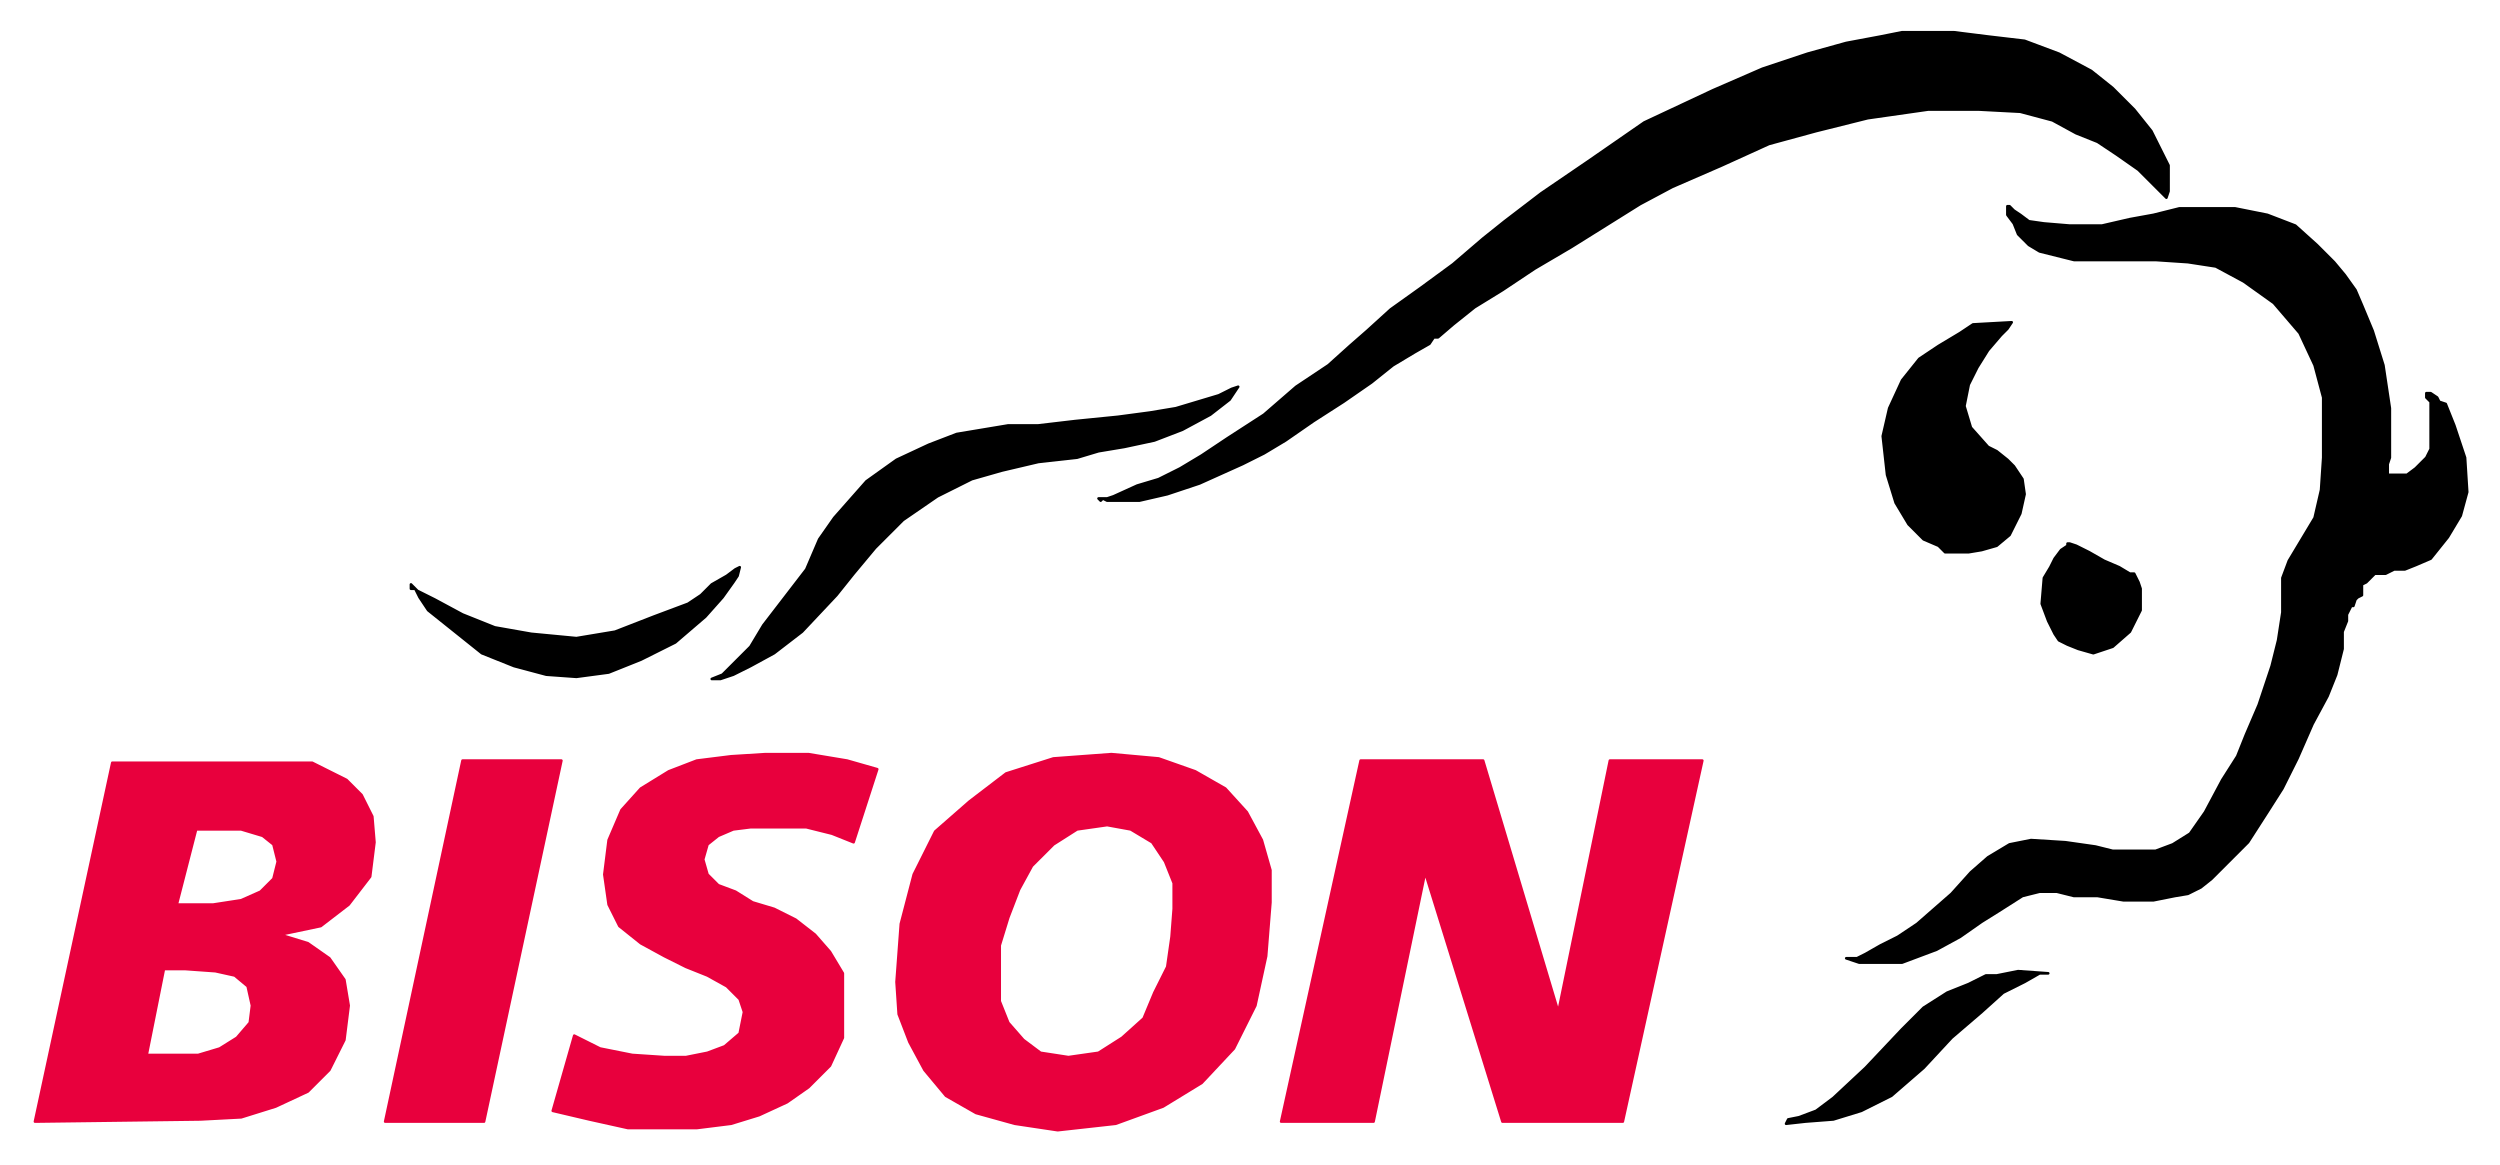
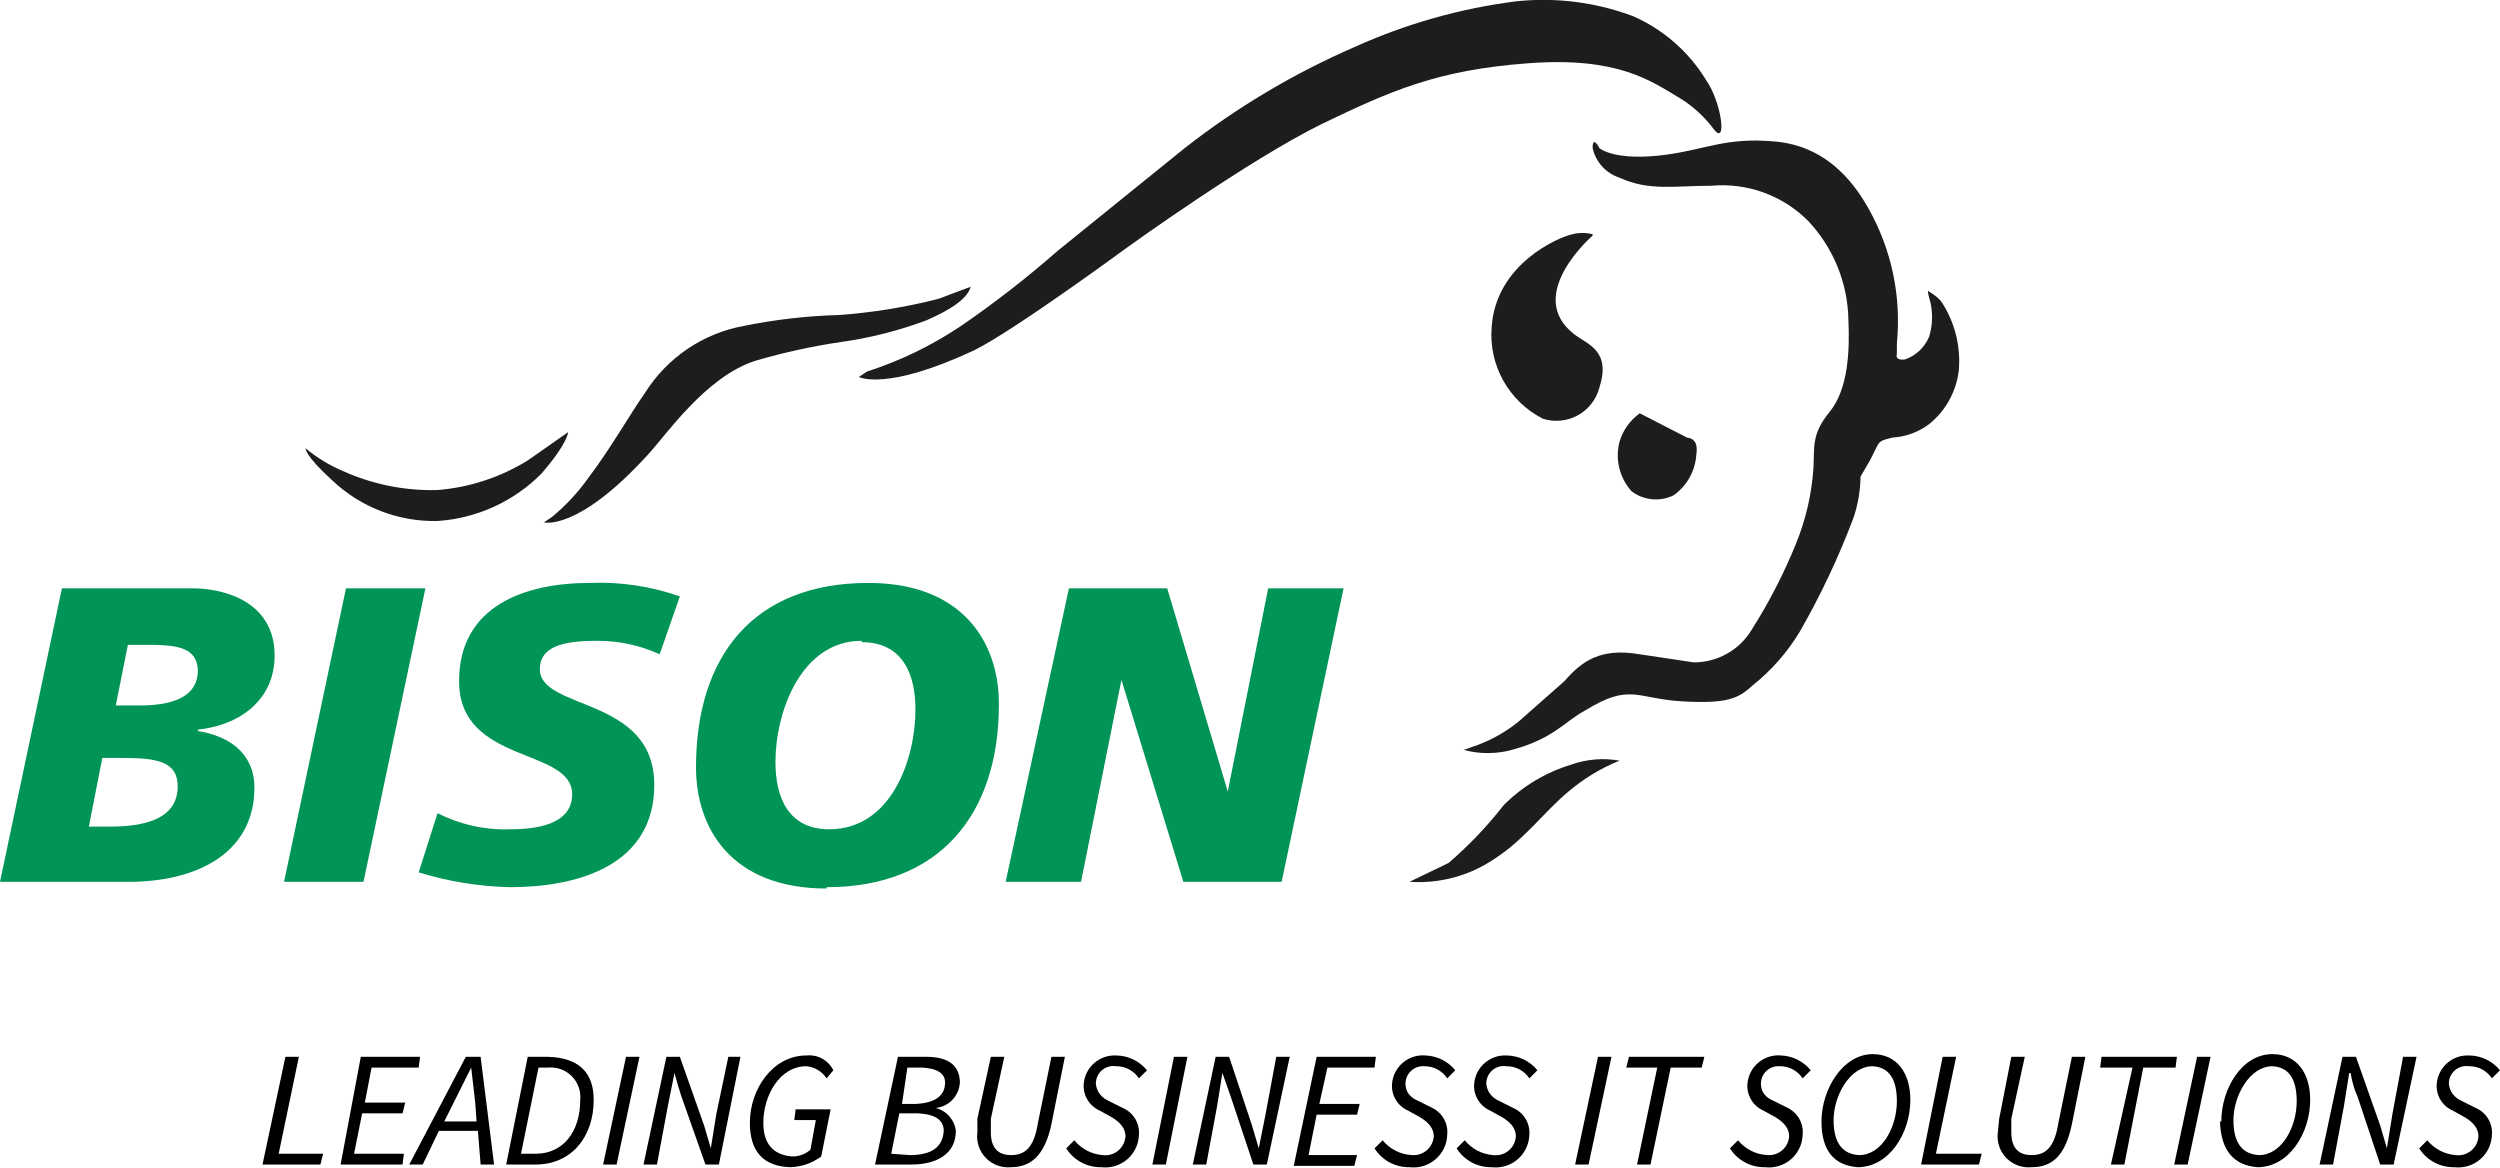
- <svg xmlns="http://www.w3.org/2000/svg" width="1024" height="477" version="1.0" viewBox="-1.5 -1.5 116.3 54.2">
-   <path d="M17.6 25.7v.2h.2l.2.4.4.6 1 .8 1.5 1.2 1.5.6 1.5.4 1.4.1 1.5-.2 1.5-.6 1.6-.8 1.4-1.2.8-.9.5-.7.2-.3.1-.4-.2.1-.4.3-.7.4-.5.5-.6.4-1.6.6-1.8.7-1.8.3-2.1-.2-1.7-.3-1.5-.6-1.3-.7-.8-.4zm14 4.4h.4l.6-.2.8-.4 1.1-.6 1.3-1 1.6-1.7.8-1 1-1.2 1.3-1.3 1.6-1.1 1.6-.8 1.4-.4 1.7-.4 1.8-.2 1-.3 1.2-.2 1.4-.3 1.3-.5 1.3-.7.9-.7.4-.6-.3.1-.6.3-1 .3-1 .3-1.2.2-1.5.2-2 .2-1.7.2h-1.4l-1.2.2-1.2.2-1.3.5-1.5.7-1.4 1-1.5 1.7-.7 1L36 25l-1 1.3-1 1.3-.6 1-.7.7-.6.6zm18-8.4h.2l.2.1h1.5l1.3-.3 1.5-.5 2-.9 1-.5 1-.6 1.3-.9 1.4-.9 1.3-.9 1-.8 1-.6.7-.4.2-.3h.2l.7-.6 1-.8 1.3-.8 1.5-1 1.7-1 1.6-1 1.6-1 1.5-.8 2.3-1 2.2-1 2.2-.6 2.4-.6 2.8-.4h2.4l1.9.1 1.5.4 1.1.6 1 .4.9.6 1 .7 1 1 .3.3.1-.3V6.2l-.4-.8-.4-.8-.8-1-1-1-1-.8-1.5-.8-1.6-.6L91 .2 89.4 0H87l-1 .2-1.6.3-1.8.5-2.1.7-2.3 1L75 4.2 72.4 6l-2.2 1.5-1.7 1.3-1 .8-1.4 1.2-1.5 1.1-1.4 1-1.1 1-.8.7-1 .9-1.5 1-1.5 1.3-1.7 1.1-1.2.8-1 .6-1 .5-1 .3-1.1.5-.3.1h-.2l-.1.1zM92.5 8.5l.4.3.7.1 1.2.1h1.5l1.3-.3 1.1-.2 1.2-.3h2.6l1.5.3 1.3.5 1 .9.8.8.5.6.5.7.3.7.5 1.2.5 1.6.3 2v2.3l-.1.3v.5h.9l.4-.3.3-.3.2-.2.2-.4v-2.2l-.2-.2v-.2h.2l.3.2.1.2.3.1.4 1 .5 1.5.1 1.6-.3 1.1-.6 1-.8 1-.7.3-.5.2h-.5l-.4.2h-.5l-.2.2-.1.1-.1.1-.2.1v.5l-.2.1-.1.1-.1.3h-.1l-.2.4v.3l-.2.5v.8l-.3 1.2-.4 1-.7 1.3-.7 1.6-.7 1.4-.7 1.1-.9 1.4-1 1-.7.7-.5.4-.6.3-.6.1-1 .2h-1.4l-1.2-.2H95l-.8-.2h-.8l-.8.2-1.1.7-.8.5-1 .7-1.1.6-1.6.6h-2l-.6-.2h.5l.4-.2.7-.4.8-.4.9-.6.8-.7.8-.7.9-1 .8-.7 1-.6 1-.2 1.6.1 1.4.2.8.2h2l.8-.3.8-.5.7-1 .8-1.5.7-1.1.4-1 .6-1.4.6-1.8.3-1.2.2-1.3v-1.6l.3-.8.6-1 .6-1 .3-1.3.1-1.5V17l-.4-1.5-.7-1.5-1.2-1.4-1.4-1-1.3-.7-1.3-.2-1.5-.1H95l-1.6-.4-.5-.3-.5-.5-.2-.5-.3-.4v-.4h.1l.2.2zm-.4 5-.2.3-.3.3-.6.7-.5.8-.4.8-.2 1 .3 1 .8.9.4.2.5.4.3.3.4.6.1.7-.2.9-.5 1-.6.5-.7.2-.6.1H89l-.3-.3-.7-.3-.7-.7-.6-1-.4-1.3-.2-1.8.3-1.3.6-1.3.8-1 .9-.6 1-.6.6-.4zm2.7 10.3.3.1.6.3.7.4.7.3.5.3h.2l.1.2.1.2.1.3v1l-.5 1-.8.7-.9.3-.7-.2-.5-.2-.4-.2-.2-.3-.3-.6-.3-.8.1-1.2.3-.5.2-.4.3-.4.3-.2v-.1zm-13.2 27 .1-.2.5-.1.8-.3.8-.6 1.5-1.4 1.7-1.8 1-1 1.1-.7 1-.4.8-.4h.5l1-.2 1.4.1h-.4l-.7.4-1 .5-1 .9-1.4 1.2-1.3 1.4-1.5 1.3-1.4.7-1.3.4-1.3.1z" style="fill:#000;fill-opacity:1;fill-rule:nonzero;stroke:#000;stroke-width:.123;stroke-linecap:butt;stroke-linejoin:round;stroke-miterlimit:10;stroke-dasharray:none;stroke-opacity:1" />
-   <path d="M3.7 34H13l.8.4.8.4.7.7.5 1 .1 1.2-.2 1.6-1 1.3-1.3 1-1.9.4 1.3.4 1 .7.7 1 .2 1.2-.2 1.6-.7 1.4-1 1-1.5.7-1.6.5-1.9.1-7.7.1zm1.6 13.6h2.4l1-.3.8-.5.6-.7.1-.8-.2-.9-.6-.5-.9-.2-1.4-.1h-1zm1.4-7h1.7l1.3-.2.9-.4.6-.6.2-.8-.2-.8-.5-.4-1-.3H7.6zM20 33.9h4.6L21 50.7h-4.6zm18.2 3.8-1-.4L36 37h-2.6l-.8.1-.7.3-.5.4-.2.7.2.7.5.5.8.3.8.5 1 .3 1 .5.9.7.7.8.6 1v3l-.6 1.3-1 1-1 .7-1.3.6-1.3.4-1.6.2h-3.2l-1.8-.4-1.7-.4 1-3.5 1.2.6 1.5.3 1.5.1h1l1-.2.8-.3.7-.6.2-1-.2-.6-.6-.6-.9-.5-1-.4-1-.5-1.1-.6-1-.8-.5-1-.2-1.4.2-1.6.6-1.4.9-1 1.3-.8 1.3-.5 1.6-.2 1.6-.1h2l1.8.3 1.4.4zm9.5 13.4-2-.3-1.8-.5-1.4-.8-1-1.2-.7-1.3-.5-1.3-.1-1.5.2-2.7.6-2.3 1-2 1.6-1.4 1.7-1.3 2.2-.7 2.7-.2 2.2.2 1.7.6 1.4.8 1 1.1.7 1.3.4 1.4v1.5l-.2 2.5-.5 2.3-1 2-1.5 1.6-1.8 1.1-2.2.8zM50 36.9l-1.4.2-1.1.7-1 1-.6 1.1-.5 1.3-.4 1.3v2.6l.4 1 .7.8.8.6 1.3.2 1.4-.2 1.1-.7 1-.9.5-1.2.6-1.2.2-1.4.1-1.3v-1.2l-.4-1-.6-.9-1-.6zm11.8-3h5.7L71 45.6l2.4-11.7h4.3L74 50.7h-5.6l-3.6-11.6-2.4 11.6h-4.3z" style="fill:#e8003d;fill-opacity:1;fill-rule:nonzero;stroke:#e8003d;stroke-width:.123;stroke-linecap:butt;stroke-linejoin:round;stroke-miterlimit:10;stroke-dasharray:none;stroke-opacity:1" />
+ <svg xmlns="http://www.w3.org/2000/svg" width="185.7" height="86.7" class="logo" data-name="Logo Bison" viewBox="0 0 185.7 86.7">
+   <defs>
+     <clipPath id="a">
+       <path fill="none" d="M0 0h185.7v86.7H0z" data-name="Rechteck 309" />
+     </clipPath>
+   </defs>
+   <g clip-path="url(#a)" data-name="Gruppe 141">
+     <g fill="#1d1d1b" class="bison_symbol">
+       <path d="M22.7 33.3s-.1.5 2 2.4a11 11 0 0 0 7.8 3 12 12 0 0 0 7.7-3.5c2-2.3 2-3.1 2-3.1l-3 2.1a15 15 0 0 1-6.7 2.2 16 16 0 0 1-7-1.4 11 11 0 0 1-2.8-1.7" data-name="Pfad 121" />
+       <path d="M40.4 38.8s2.5.7 7.7-5c1.4-1.5 4.3-5.8 8-7a47 47 0 0 1 6.4-1.4 30 30 0 0 0 6.3-1.6q3-1.3 3.3-2.5l-2.4.9a42 42 0 0 1-7.4 1.2 41 41 0 0 0-7 .8 11 11 0 0 0-7.4 5c-1 1.4-2.6 4.2-4.2 6.3a15 15 0 0 1-2.7 2.9Z" data-name="Pfad 122" />
+       <path d="M63.8 28s2 1.1 8.6-2c3-1.5 11.3-7.6 11.3-7.6s9-6.5 14.5-9.2c5.2-2.5 8.6-4 15.3-4.5s9.1 1.3 11.3 2.6a9 9 0 0 1 2.5 2.3c1 1.3.6-2-.6-3.7a12 12 0 0 0-5.4-4.7 19 19 0 0 0-8.7-1.1 42 42 0 0 0-12 3.4A58 58 0 0 0 88 11l-9.4 7.6a77 77 0 0 1-7.2 5.6 28 28 0 0 1-7 3.4z" data-name="Pfad 123" />
+       <path d="M118.8 11s1.1 1 4.9.5c3-.4 4.5-1.3 8-1 4.3.3 6.3 3.6 7.1 5a17 17 0 0 1 2.1 10v.8s-.2.5.6.4a3 3 0 0 0 1.8-1.7 5 5 0 0 0 .1-2.5q-.2-.7-.2-.9s.7.4 1 .8a8 8 0 0 1 1.3 5.1 6 6 0 0 1-2.2 4 5 5 0 0 1-2.7 1c-.9.2-1 .3-1.2.7l-.5 1-.7 1.2a10 10 0 0 1-.5 3 58 58 0 0 1-4 8.5 15 15 0 0 1-3.5 4c-1 .9-1.7 1.4-5.2 1.2s-3.9-1.4-7.3.7c-1.5.8-2.4 2.2-5.8 3a7 7 0 0 1-3.2-.1s.1 0 .6-.2a11 11 0 0 0 3.5-1.9l3.4-3c1.3-1.5 2.7-2.5 5.6-2l4 .6a5 5 0 0 0 4.3-2.4 40 40 0 0 0 3.3-6.4 18 18 0 0 0 1.3-5.6c.1-1.5-.2-2.5 1.2-4.2s1.5-4.6 1.4-6.8a11 11 0 0 0-3-7.4 9 9 0 0 0-7.2-2.6c-2.8 0-4.6.4-6.8-.6a3 3 0 0 1-2-2.2c0-1 .5 0 .5 0" data-name="Pfad 124" />
+       <path d="M118.3 17.5s-5.1 4.4-1.4 7.3c1 .8 2.8 1.2 1.9 4a3.3 3.3 0 0 1-4.2 2.3 7 7 0 0 1-3.8-6.8c.3-4.7 5-6.7 6-6.9a3 3 0 0 1 1.5 0" data-name="Pfad 125" />
+       <path d="m121.8 30.7 3.5 1.8q.9.1.7 1.3a4 4 0 0 1-1.7 3 3 3 0 0 1-3.1-.3 4 4 0 0 1-.9-3.7 4 4 0 0 1 1.5-2.1" data-name="Pfad 126" />
+       <path d="m104.7 65.5 2.9-1.4a30 30 0 0 0 4.1-4.3 12 12 0 0 1 5-3 7 7 0 0 1 3.6-.3 14 14 0 0 0-3.8 2.3c-1.8 1.5-3.3 3.6-5.5 5a10 10 0 0 1-6.3 1.7" data-name="Pfad 127" />
+     </g>
+     <g fill="#009456" class="bison_text">
+       <path d="M4.6 43.7h9.7c2.2 0 6.1.9 6.1 5 0 3-2.2 5.1-5.7 5.5v.1c2.5.4 4.2 1.8 4.2 4.2 0 4.7-4 6.9-9 7H0Zm2 17.7h1.6c3 0 5-.8 5-3 0-1.8-1.5-2.1-4-2.1H7.6Zm2-9h2.1q3.9-.1 4-2.5c0-1.8-1.5-2-3.7-2H9.5Z" data-name="Pfad 128" />
+       <path d="M25.7 43.7h5.9L27 65.5h-5.9Z" data-name="Pfad 129" />
+       <path d="M49 48.6a11 11 0 0 0-4.7-1c-2.4 0-4.2.4-4.2 2.1 0 3.1 8.5 2 8.5 8.6 0 6-5.7 7.6-10.7 7.6a25 25 0 0 1-6.8-1.1l1.4-4.4a11 11 0 0 0 5.4 1.2c1.8 0 4.6-.3 4.6-2.6 0-3.5-8.4-2.2-8.4-8.4 0-5.6 4.9-7.3 9.7-7.3a18 18 0 0 1 6.7 1Z" data-name="Pfad 130" />
+       <path d="M61.4 66c-7.1 0-9.7-4.5-9.7-9 0-8.3 4.3-13.7 12.8-13.7 7 0 9.7 4.4 9.7 9 0 8.2-4.4 13.6-12.8 13.6M64 47.6c-4.5 0-6.4 5.3-6.4 9 0 2.7 1 5 4 5 4.6 0 6.4-5.2 6.4-8.9 0-2.7-1-5-4-5" data-name="Pfad 131" />
+       <path d="M79.4 43.7h7.3l4.5 15.1 3-15.1h5.6l-4.6 21.8h-7.3l-4.6-15-3 15h-5.6Z" data-name="Pfad 132" />
+     </g>&gt;<g class="claim">
+       <path d="M21.2 78.5h1l-1.5 7.2H24l-.2.8h-4.3Z" data-name="Pfad 133" />
+       <path d="M26.8 78.5h4.4l-.1.8h-3.5l-.5 2.6h3l-.2.8h-3l-.6 3H30l-.1.8h-4.6Z" data-name="Pfad 134" />
+       <path d="M34.6 78.5h1.1l1 8h-1l-.2-2.5h-2.9l-1.2 2.5h-1ZM33 83.3h2.4l-.1-1.4-.3-2.6-1.3 2.6Z" data-name="Pfad 135" />
+       <path d="M39.2 78.5h1.5q3.4.1 3.4 3.2c0 2.8-1.7 4.8-4.3 4.8h-2.2Zm.6 7.2c2 0 3.3-1.6 3.3-4a2.2 2.2 0 0 0-2.4-2.4H40l-1.3 6.4Z" data-name="Pfad 136" />
+       <path d="M46.5 78.5h1l-1.7 8h-1Z" data-name="Pfad 137" />
+       <path d="M49.5 78.5h1l1.8 5.1.5 1.7.4-2.5.9-4.3h.9l-1.6 8h-1l-1.8-5.1q-.2-.6-.5-1.7l-.5 2.5-.8 4.3h-1Z" data-name="Pfad 138" />
+       <path d="M55.7 83.4c0-2.5 1.7-5 4.2-5a2 2 0 0 1 2 1.1l-.5.6a2 2 0 0 0-1.5-.9c-2 0-3.2 2.2-3.2 4.2q0 2.3 2.1 2.5a2 2 0 0 0 1.4-.5l.4-2.2H59l.1-.8h2.6l-.7 3.5a4 4 0 0 1-2.3.8q-3-.1-3-3.3" data-name="Pfad 139" />
+       <path d="M66.7 78.5h2.1q2.4 0 2.5 1.8a2 2 0 0 1-1.8 2A2 2 0 0 1 71 84c0 1.7-1.4 2.5-3.3 2.5H65Zm.9 7.3q2.4 0 2.5-1.8 0-1.2-1.9-1.3h-1.4l-.6 3ZM68 82q2.2-.1 2.2-1.6 0-1-1.7-1.1h-1.1L67 82Z" data-name="Pfad 140" />
+       <path d="M72.6 84.1v-1l1-4.6h1l-1 4.6v1q0 1.7 1.5 1.7c1 0 1.7-.5 2-2.4l1-4.9h1l-1 5c-.5 2.4-1.6 3.2-3 3.2a2.3 2.3 0 0 1-2.5-2.6" data-name="Pfad 141" />
+       <path d="m79.2 85.3.6-.6a3 3 0 0 0 2.1 1.1 1.5 1.5 0 0 0 1.7-1.4q0-.8-1-1.4l-.9-.5a2 2 0 0 1-1.2-2 2.3 2.3 0 0 1 2.4-2.1 3 3 0 0 1 2.3 1.1l-.6.6a2 2 0 0 0-1.7-.9 1.3 1.3 0 0 0-1.5 1.3q.1.9 1 1.3l1 .5a2 2 0 0 1 1.2 2 2.5 2.5 0 0 1-2.8 2.4 3 3 0 0 1-2.6-1.4" data-name="Pfad 142" />
+       <path d="M87.2 78.5h1l-1.6 8h-1Z" data-name="Pfad 143" />
+       <path d="M90.3 78.5h1l1.7 5.1.5 1.7.5-2.5.8-4.3h1l-1.7 8h-1l-1.7-5.1-.6-1.7-.4 2.5-.8 4.3h-1Z" data-name="Pfad 144" />
+       <path d="M97.8 78.5h4.4l-.1.8h-3.5L98 82h3l-.2.8h-3l-.6 3h3.6l-.2.8h-4.5Z" data-name="Pfad 145" />
+       <path d="m102.1 85.3.6-.6a3 3 0 0 0 2.2 1.1 1.5 1.5 0 0 0 1.6-1.4q0-.8-1-1.4l-.9-.5a2 2 0 0 1-1.2-2 2.3 2.3 0 0 1 2.5-2.1 3 3 0 0 1 2.2 1.1l-.6.6a2 2 0 0 0-1.7-.9 1.3 1.3 0 0 0-1.4 1.3q0 .9 1 1.3l1 .5a2 2 0 0 1 1.1 2 2.5 2.5 0 0 1-2.8 2.4 3 3 0 0 1-2.6-1.4" data-name="Pfad 146" />
+       <path d="m108.2 85.3.6-.6a3 3 0 0 0 2.1 1.1 1.5 1.5 0 0 0 1.7-1.4q0-.8-1-1.4l-.9-.5a2 2 0 0 1-1.2-2 2.3 2.3 0 0 1 2.4-2.1 3 3 0 0 1 2.3 1.1l-.6.6a2 2 0 0 0-1.7-.9 1.3 1.3 0 0 0-1.5 1.3q.1.9 1 1.3l1 .5a2 2 0 0 1 1.2 2 2.5 2.5 0 0 1-2.8 2.4 3 3 0 0 1-2.6-1.4" data-name="Pfad 147" />
+       <path d="M118.7 78.5h1l-1.7 8h-1Z" data-name="Pfad 148" />
+       <path d="M123.1 79.3h-2.3l.2-.8h5.6l-.2.8h-2.3l-1.5 7.2h-1Z" data-name="Pfad 149" />
+       <path d="m128.5 85.3.6-.6a3 3 0 0 0 2.2 1.1 1.5 1.5 0 0 0 1.6-1.4q0-.8-1-1.4l-.9-.5a2 2 0 0 1-1.2-2 2.3 2.3 0 0 1 2.5-2.1 3 3 0 0 1 2.2 1.1l-.6.6a2 2 0 0 0-1.7-.9 1.3 1.3 0 0 0-1.4 1.3q0 .9 1 1.3l1 .5a2 2 0 0 1 1.1 2 2.5 2.5 0 0 1-2.8 2.4 3 3 0 0 1-2.6-1.4" data-name="Pfad 150" />
+       <path d="M135.3 83.3c0-2.4 1.6-5 3.8-5 1.8 0 2.8 1.4 2.8 3.4 0 2.5-1.6 5-3.9 5q-2.7-.2-2.7-3.4m5.6-1.5q0-2.5-1.8-2.6c-1.7 0-2.9 2.2-2.9 4q0 2.5 1.9 2.6c1.7 0 2.8-2.1 2.8-4" data-name="Pfad 151" />
+       <path d="M144.3 78.5h1l-1.5 7.2h3.4l-.2.8h-4.3Z" data-name="Pfad 152" />
+       <path d="m148.4 84.1.1-1 .9-4.6h1l-1 4.6v1q0 1.7 1.5 1.7c1 0 1.7-.5 2-2.4l1-4.9h1l-1 5c-.5 2.4-1.5 3.2-3 3.2a2.3 2.3 0 0 1-2.5-2.6" data-name="Pfad 153" />
+       <path d="M158.4 79.3H156l.1-.8h5.6l-.1.8h-2.4l-1.4 7.2h-1Z" data-name="Pfad 154" />
+       <path d="M163.2 78.5h1l-1.7 8h-1Z" data-name="Pfad 155" />
+       <path d="M165 83.3c0-2.4 1.5-5 3.8-5 1.8 0 2.8 1.4 2.8 3.4 0 2.5-1.6 5-3.9 5q-2.7-.2-2.8-3.4m5.7-1.5q0-2.5-1.8-2.6c-1.7 0-2.9 2.2-2.9 4q0 2.5 1.9 2.6c1.7 0 2.8-2.1 2.8-4" data-name="Pfad 156" />
+       <path d="M174 78.5h1l1.8 5.1.5 1.7.4-2.5.8-4.3h1l-1.7 8h-1l-1.7-5.1q-.3-.6-.5-1.7h-.1l-.4 2.5-.8 4.3h-1Z" data-name="Pfad 157" />
+       <path d="m179.7 85.3.6-.6a3 3 0 0 0 2.1 1.1 1.5 1.5 0 0 0 1.7-1.4q0-.8-1-1.4l-.9-.5a2 2 0 0 1-1.2-2 2.3 2.3 0 0 1 2.4-2.1 3 3 0 0 1 2.3 1.1l-.6.6a2 2 0 0 0-1.7-.9 1.3 1.3 0 0 0-1.5 1.3q.1.9 1 1.3l1 .5a2 2 0 0 1 1.2 2 2.5 2.5 0 0 1-2.8 2.4 3 3 0 0 1-2.6-1.4" data-name="Pfad 158" />
+     </g>
+   </g>
</svg>
